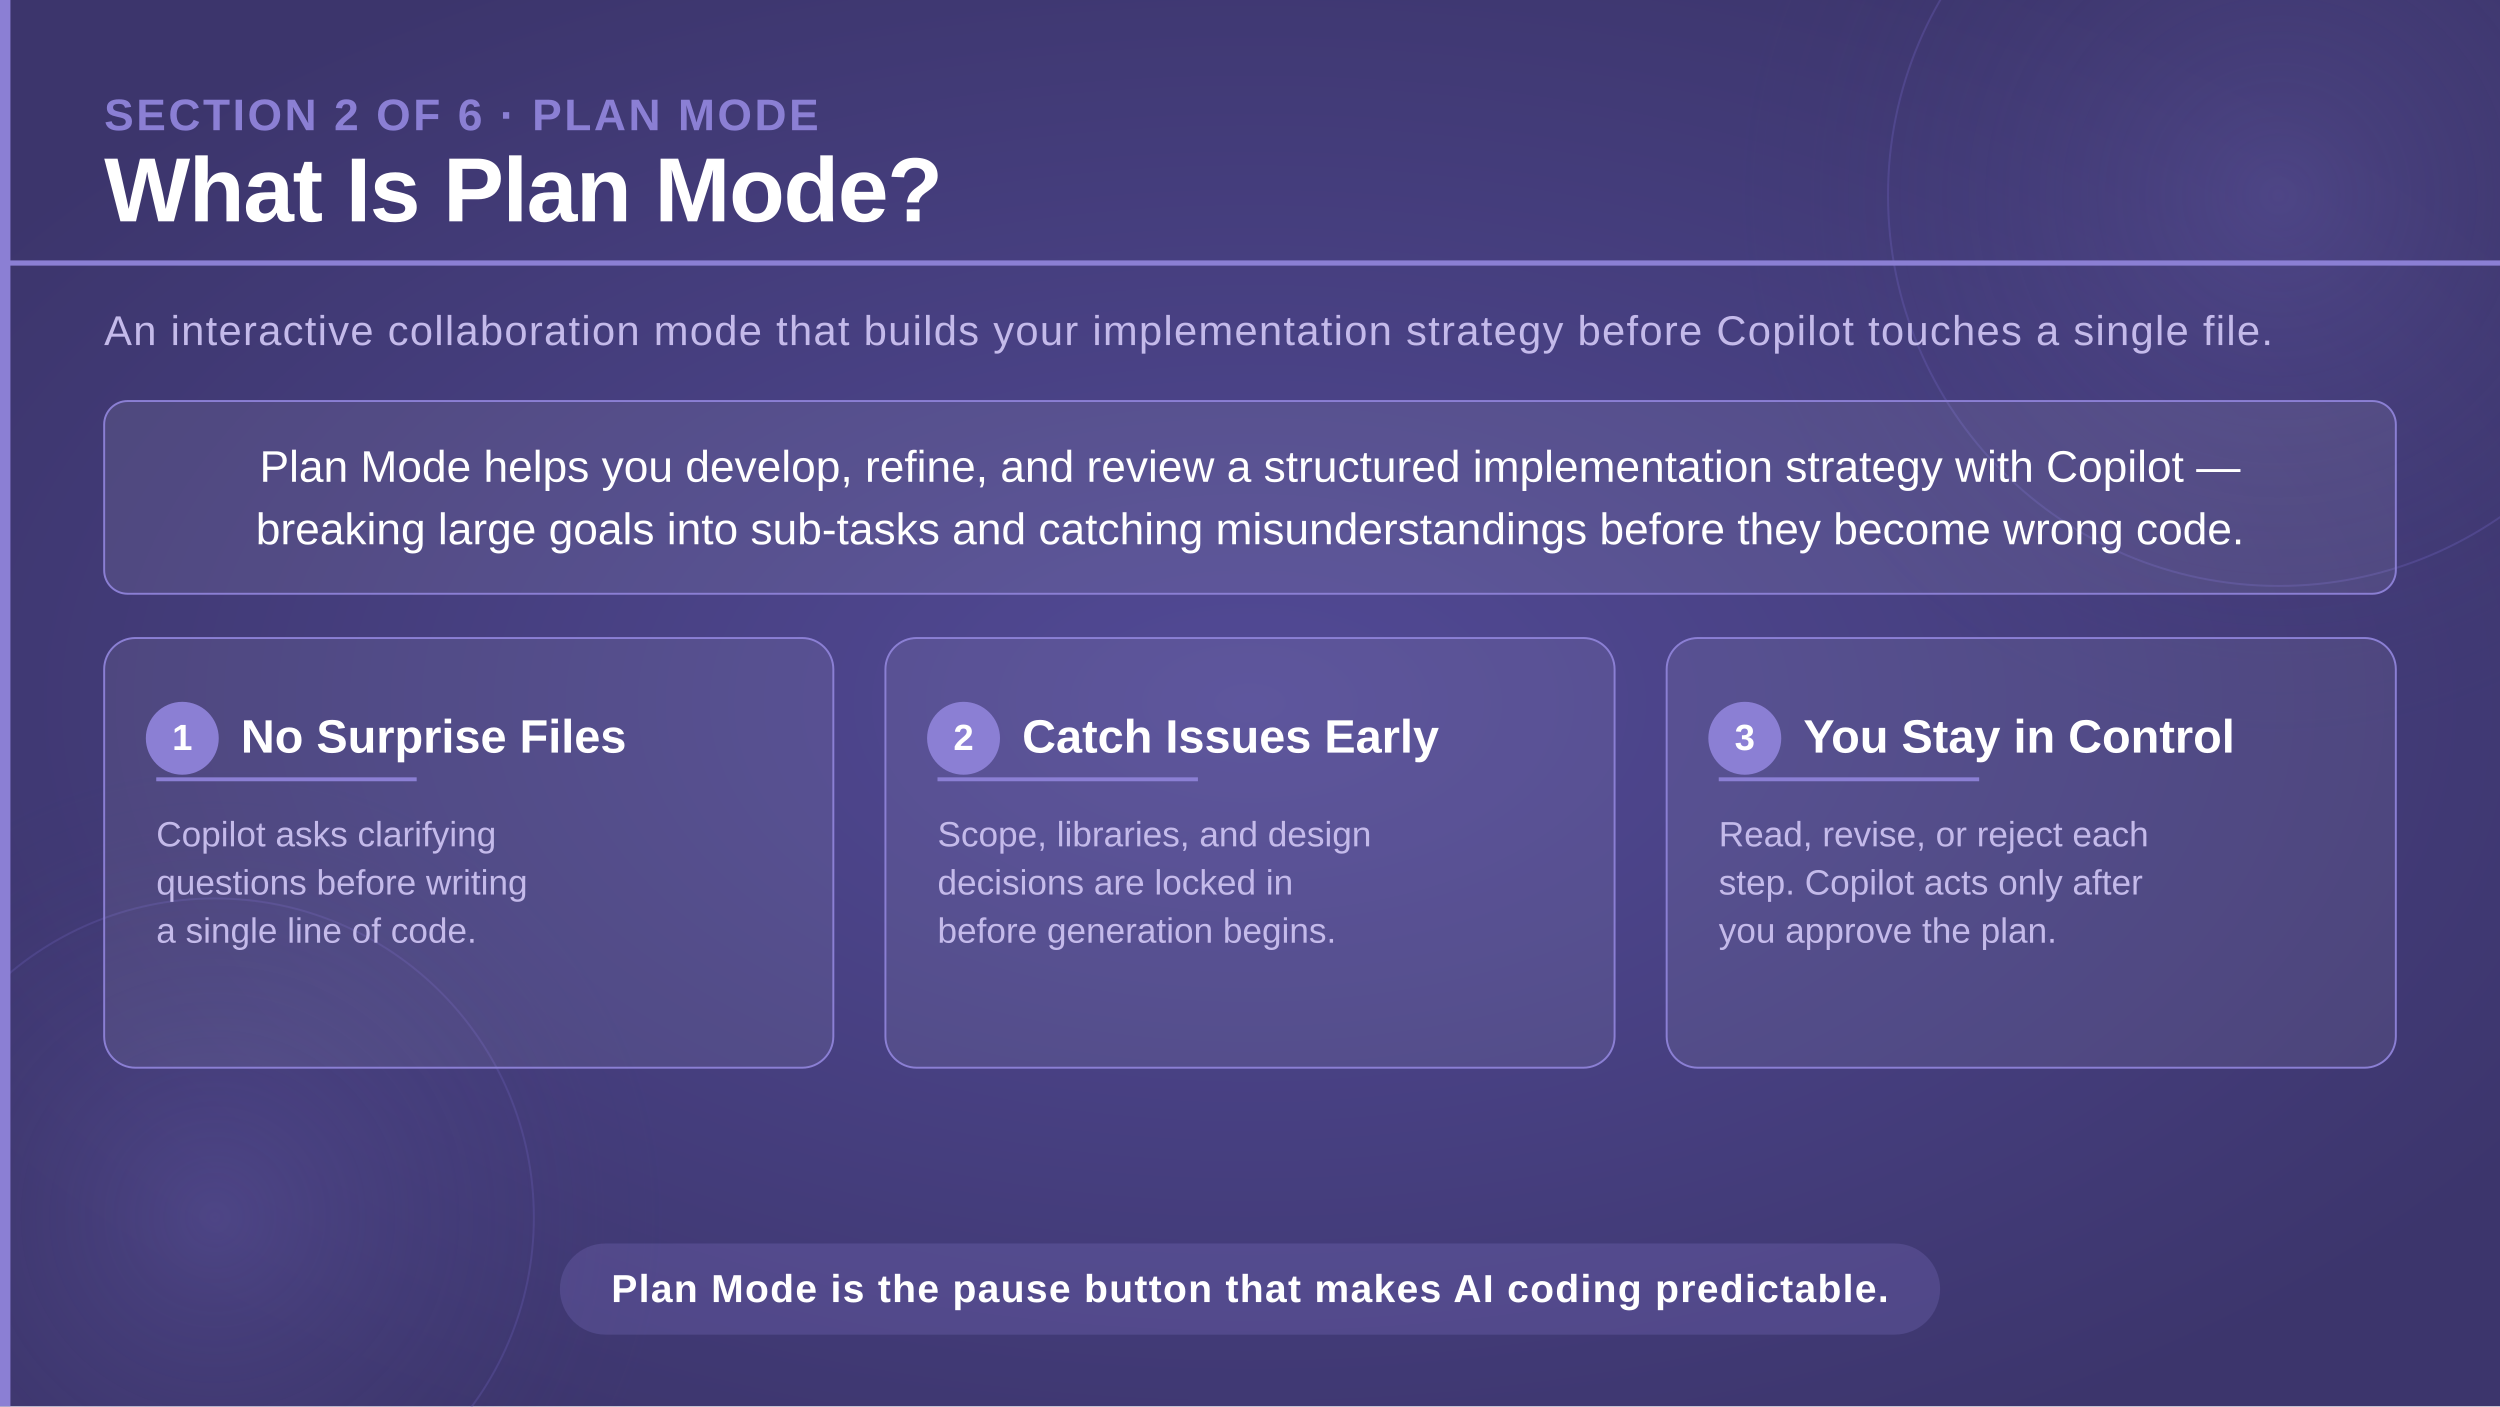
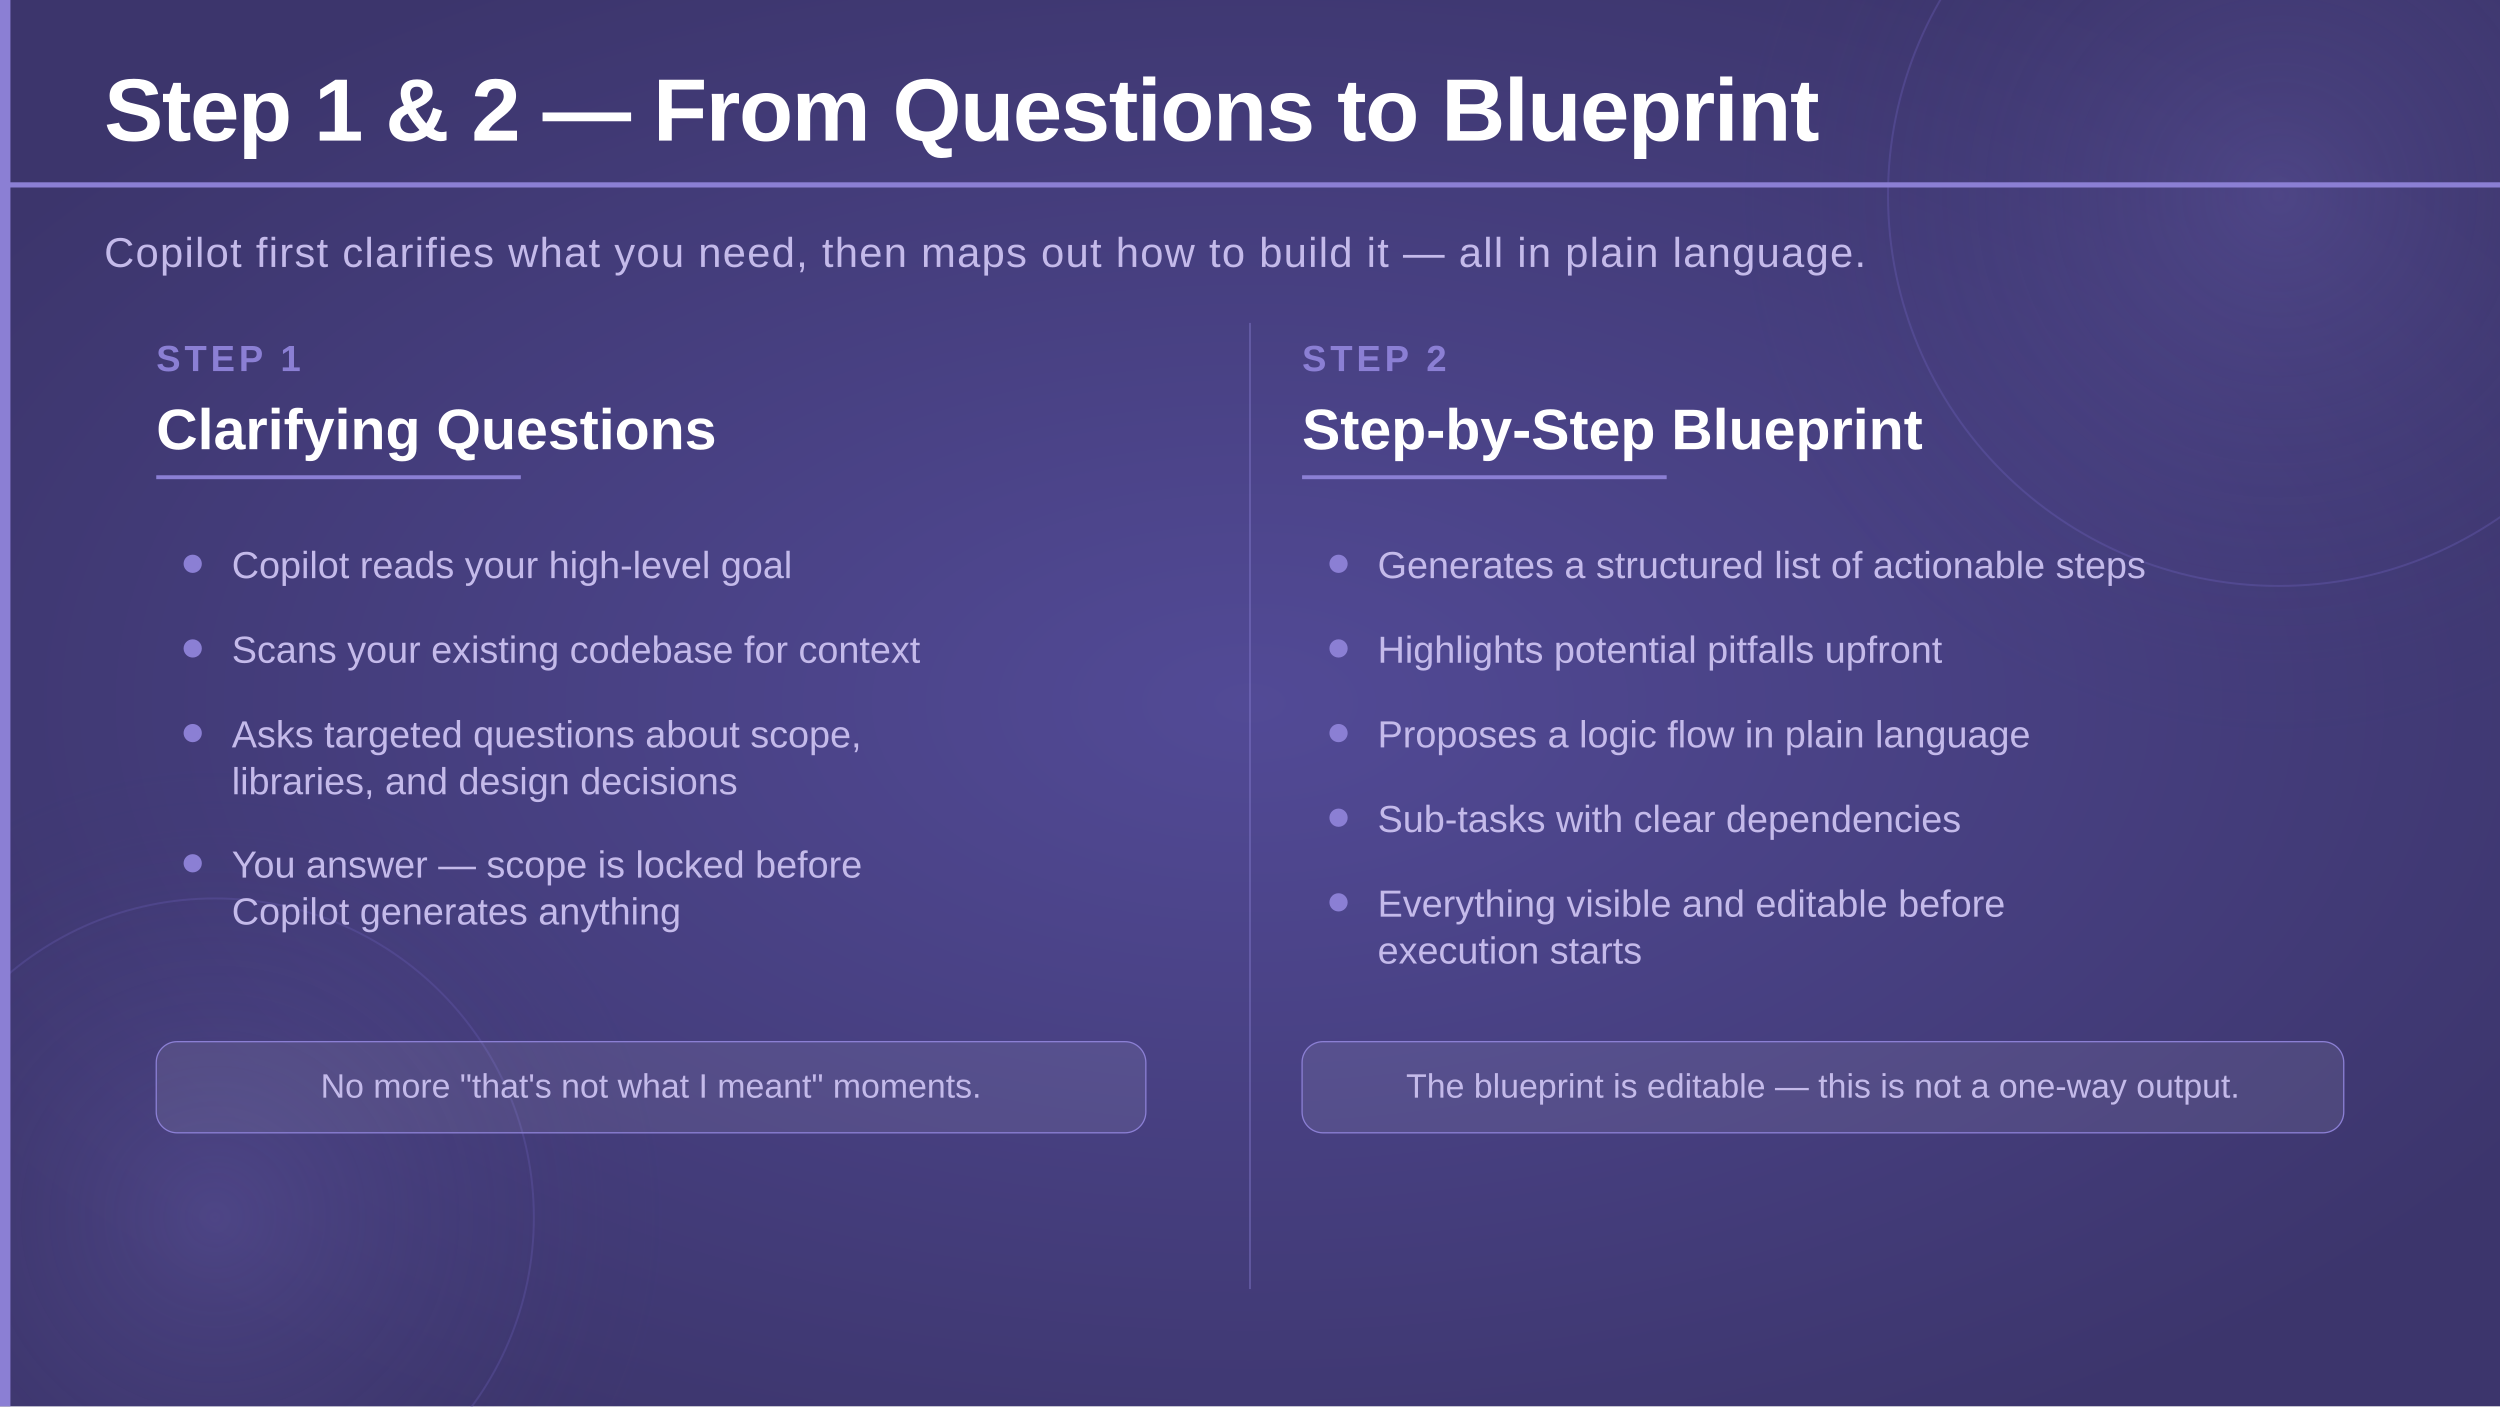
<svg xmlns="http://www.w3.org/2000/svg" viewBox="0 0 1920 1080" width="1920" height="1080">
  <defs>
    <radialGradient id="bgGlow" cx="50%" cy="50%" r="60%">
      <stop offset="0%" stop-color="#524a96" stop-opacity="1" />
      <stop offset="100%" stop-color="#3c356c" stop-opacity="1" />
    </radialGradient>
    <radialGradient id="circleGlow" cx="50%" cy="50%" r="50%">
      <stop offset="0%" stop-color="#7c70c8" stop-opacity="0.25" />
      <stop offset="100%" stop-color="#3c356c" stop-opacity="0" />
    </radialGradient>
  </defs>
  <rect width="1920" height="1080" fill="url(#bgGlow)" />
  <circle cx="1750" cy="150" r="420" fill="url(#circleGlow)" />
  <circle cx="1750" cy="150" r="300" fill="none" stroke="#6a5fb8" stroke-width="1.5" opacity="0.35" />
  <circle cx="165" cy="935" r="350" fill="url(#circleGlow)" />
  <circle cx="165" cy="935" r="245" fill="none" stroke="#6a5fb8" stroke-width="1.5" opacity="0.3" />
  <rect x="0" y="0" width="8" height="1080" fill="#8b7fd4" />
-   <text x="80" y="100" font-family="'Segoe UI', 'Helvetica Neue', Arial, sans-serif" font-size="34" font-weight="700" fill="#8b7fd4" letter-spacing="2">SECTION 2 OF 6 · PLAN MODE</text>
-   <text x="80" y="170" font-family="'Segoe UI', 'Helvetica Neue', Arial, sans-serif" font-size="70" font-weight="700" fill="#ffffff" letter-spacing="-1">What Is Plan Mode?</text>
-   <rect x="0" y="200" width="1920" height="4" fill="#8b7fd4" />
-   <text x="80" y="265" font-family="'Segoe UI', 'Helvetica Neue', Arial, sans-serif" font-size="32" font-weight="300" fill="#c4baea" letter-spacing="1">
-     An interactive collaboration mode that builds your implementation strategy before Copilot touches a single file.
+   <text x="80" y="108" font-family="'Segoe UI', 'Helvetica Neue', Arial, sans-serif" font-size="68" font-weight="700" fill="#ffffff" letter-spacing="-1">Step 1 &amp; 2 — From Questions to Blueprint</text>
+   <rect x="0" y="140" width="1920" height="4" fill="#8b7fd4" />
+   <text x="80" y="205" font-family="'Segoe UI', 'Helvetica Neue', Arial, sans-serif" font-size="32" font-weight="300" fill="#c4baea" letter-spacing="1">
+     Copilot first clarifies what you need, then maps out how to build it — all in plain language.
  </text>
-   <rect x="80" y="308" width="1760" height="148" rx="18" fill="#ffffff" fill-opacity="0.08" stroke="#8b7fd4" stroke-width="1.5" />
-   <text x="960" y="370" text-anchor="middle" font-family="'Segoe UI', 'Helvetica Neue', Arial, sans-serif" font-size="34" font-weight="400" fill="#ffffff">Plan Mode helps you develop, refine, and review a structured implementation strategy with Copilot —</text>
-   <text x="960" y="418" text-anchor="middle" font-family="'Segoe UI', 'Helvetica Neue', Arial, sans-serif" font-size="34" font-weight="400" fill="#ffffff">breaking large goals into sub-tasks and catching misunderstandings before they become wrong code.</text>
-   <rect x="80" y="490" width="560" height="330" rx="24" fill="#ffffff" fill-opacity="0.07" stroke="#8b7fd4" stroke-width="1.5" />
-   <circle cx="140" cy="567" r="28" fill="#8b7fd4" />
-   <text x="140" y="576" text-anchor="middle" font-family="'Segoe UI', 'Helvetica Neue', Arial, sans-serif" font-size="28" font-weight="700" fill="#ffffff">1</text>
-   <text x="185" y="578" font-family="'Segoe UI', 'Helvetica Neue', Arial, sans-serif" font-size="36" font-weight="700" fill="#ffffff">No Surprise Files</text>
-   <rect x="120" y="597" width="200" height="3" fill="#8b7fd4" />
-   <text x="120" y="650" font-family="'Segoe UI', 'Helvetica Neue', Arial, sans-serif" font-size="27" font-weight="300" fill="#c4baea">Copilot asks clarifying</text>
-   <text x="120" y="687" font-family="'Segoe UI', 'Helvetica Neue', Arial, sans-serif" font-size="27" font-weight="300" fill="#c4baea">questions before writing</text>
-   <text x="120" y="724" font-family="'Segoe UI', 'Helvetica Neue', Arial, sans-serif" font-size="27" font-weight="300" fill="#c4baea">a single line of code.</text>
-   <rect x="680" y="490" width="560" height="330" rx="24" fill="#ffffff" fill-opacity="0.07" stroke="#8b7fd4" stroke-width="1.5" />
-   <circle cx="740" cy="567" r="28" fill="#8b7fd4" />
-   <text x="740" y="576" text-anchor="middle" font-family="'Segoe UI', 'Helvetica Neue', Arial, sans-serif" font-size="28" font-weight="700" fill="#ffffff">2</text>
-   <text x="785" y="578" font-family="'Segoe UI', 'Helvetica Neue', Arial, sans-serif" font-size="36" font-weight="700" fill="#ffffff">Catch Issues Early</text>
-   <rect x="720" y="597" width="200" height="3" fill="#8b7fd4" />
-   <text x="720" y="650" font-family="'Segoe UI', 'Helvetica Neue', Arial, sans-serif" font-size="27" font-weight="300" fill="#c4baea">Scope, libraries, and design</text>
-   <text x="720" y="687" font-family="'Segoe UI', 'Helvetica Neue', Arial, sans-serif" font-size="27" font-weight="300" fill="#c4baea">decisions are locked in</text>
-   <text x="720" y="724" font-family="'Segoe UI', 'Helvetica Neue', Arial, sans-serif" font-size="27" font-weight="300" fill="#c4baea">before generation begins.</text>
-   <rect x="1280" y="490" width="560" height="330" rx="24" fill="#ffffff" fill-opacity="0.07" stroke="#8b7fd4" stroke-width="1.5" />
-   <circle cx="1340" cy="567" r="28" fill="#8b7fd4" />
-   <text x="1340" y="576" text-anchor="middle" font-family="'Segoe UI', 'Helvetica Neue', Arial, sans-serif" font-size="28" font-weight="700" fill="#ffffff">3</text>
-   <text x="1385" y="578" font-family="'Segoe UI', 'Helvetica Neue', Arial, sans-serif" font-size="36" font-weight="700" fill="#ffffff">You Stay in Control</text>
-   <rect x="1320" y="597" width="200" height="3" fill="#8b7fd4" />
-   <text x="1320" y="650" font-family="'Segoe UI', 'Helvetica Neue', Arial, sans-serif" font-size="27" font-weight="300" fill="#c4baea">Read, revise, or reject each</text>
-   <text x="1320" y="687" font-family="'Segoe UI', 'Helvetica Neue', Arial, sans-serif" font-size="27" font-weight="300" fill="#c4baea">step. Copilot acts only after</text>
-   <text x="1320" y="724" font-family="'Segoe UI', 'Helvetica Neue', Arial, sans-serif" font-size="27" font-weight="300" fill="#c4baea">you approve the plan.</text>
-   <rect x="430" y="955" width="1060" height="70" rx="35" fill="#8b7fd4" opacity="0.22" />
-   <text x="960" y="1000" text-anchor="middle" font-family="'Segoe UI', 'Helvetica Neue', Arial, sans-serif" font-size="30" font-weight="600" fill="#ffffff" letter-spacing="1">Plan Mode is the pause button that makes AI coding predictable.</text>
+   <line x1="960" y1="248" x2="960" y2="990" stroke="#8b7fd4" stroke-width="1.5" opacity="0.4" />
+   <text x="120" y="285" font-family="'Segoe UI', 'Helvetica Neue', Arial, sans-serif" font-size="28" font-weight="700" fill="#8b7fd4" letter-spacing="3">STEP 1</text>
+   <text x="120" y="345" font-family="'Segoe UI', 'Helvetica Neue', Arial, sans-serif" font-size="44" font-weight="700" fill="#ffffff">Clarifying Questions</text>
+   <rect x="120" y="365" width="280" height="3" fill="#8b7fd4" />
+   <circle cx="148" cy="433" r="7" fill="#8b7fd4" />
+   <text x="178" y="444" font-family="'Segoe UI', 'Helvetica Neue', Arial, sans-serif" font-size="29" font-weight="300" fill="#c4baea">Copilot reads your high-level goal</text>
+   <circle cx="148" cy="498" r="7" fill="#8b7fd4" />
+   <text x="178" y="509" font-family="'Segoe UI', 'Helvetica Neue', Arial, sans-serif" font-size="29" font-weight="300" fill="#c4baea">Scans your existing codebase for context</text>
+   <circle cx="148" cy="563" r="7" fill="#8b7fd4" />
+   <text x="178" y="574" font-family="'Segoe UI', 'Helvetica Neue', Arial, sans-serif" font-size="29" font-weight="300" fill="#c4baea">Asks targeted questions about scope,</text>
+   <text x="178" y="610" font-family="'Segoe UI', 'Helvetica Neue', Arial, sans-serif" font-size="29" font-weight="300" fill="#c4baea">libraries, and design decisions</text>
+   <circle cx="148" cy="663" r="7" fill="#8b7fd4" />
+   <text x="178" y="674" font-family="'Segoe UI', 'Helvetica Neue', Arial, sans-serif" font-size="29" font-weight="300" fill="#c4baea">You answer — scope is locked before</text>
+   <text x="178" y="710" font-family="'Segoe UI', 'Helvetica Neue', Arial, sans-serif" font-size="29" font-weight="300" fill="#c4baea">Copilot generates anything</text>
+   <rect x="120" y="800" width="760" height="70" rx="16" fill="#ffffff" fill-opacity="0.08" stroke="#8b7fd4" stroke-width="1" />
+   <text x="500" y="843" text-anchor="middle" font-family="'Segoe UI', 'Helvetica Neue', Arial, sans-serif" font-size="26" font-weight="400" fill="#c4baea">No more "that's not what I meant" moments.</text>
+   <text x="1000" y="285" font-family="'Segoe UI', 'Helvetica Neue', Arial, sans-serif" font-size="28" font-weight="700" fill="#8b7fd4" letter-spacing="3">STEP 2</text>
+   <text x="1000" y="345" font-family="'Segoe UI', 'Helvetica Neue', Arial, sans-serif" font-size="44" font-weight="700" fill="#ffffff">Step-by-Step Blueprint</text>
+   <rect x="1000" y="365" width="280" height="3" fill="#8b7fd4" />
+   <circle cx="1028" cy="433" r="7" fill="#8b7fd4" />
+   <text x="1058" y="444" font-family="'Segoe UI', 'Helvetica Neue', Arial, sans-serif" font-size="29" font-weight="300" fill="#c4baea">Generates a structured list of actionable steps</text>
+   <circle cx="1028" cy="498" r="7" fill="#8b7fd4" />
+   <text x="1058" y="509" font-family="'Segoe UI', 'Helvetica Neue', Arial, sans-serif" font-size="29" font-weight="300" fill="#c4baea">Highlights potential pitfalls upfront</text>
+   <circle cx="1028" cy="563" r="7" fill="#8b7fd4" />
+   <text x="1058" y="574" font-family="'Segoe UI', 'Helvetica Neue', Arial, sans-serif" font-size="29" font-weight="300" fill="#c4baea">Proposes a logic flow in plain language</text>
+   <circle cx="1028" cy="628" r="7" fill="#8b7fd4" />
+   <text x="1058" y="639" font-family="'Segoe UI', 'Helvetica Neue', Arial, sans-serif" font-size="29" font-weight="300" fill="#c4baea">Sub-tasks with clear dependencies</text>
+   <circle cx="1028" cy="693" r="7" fill="#8b7fd4" />
+   <text x="1058" y="704" font-family="'Segoe UI', 'Helvetica Neue', Arial, sans-serif" font-size="29" font-weight="300" fill="#c4baea">Everything visible and editable before</text>
+   <text x="1058" y="740" font-family="'Segoe UI', 'Helvetica Neue', Arial, sans-serif" font-size="29" font-weight="300" fill="#c4baea">execution starts</text>
+   <rect x="1000" y="800" width="800" height="70" rx="16" fill="#ffffff" fill-opacity="0.08" stroke="#8b7fd4" stroke-width="1" />
+   <text x="1400" y="843" text-anchor="middle" font-family="'Segoe UI', 'Helvetica Neue', Arial, sans-serif" font-size="26" font-weight="400" fill="#c4baea">The blueprint is editable — this is not a one-way output.</text>
</svg>
